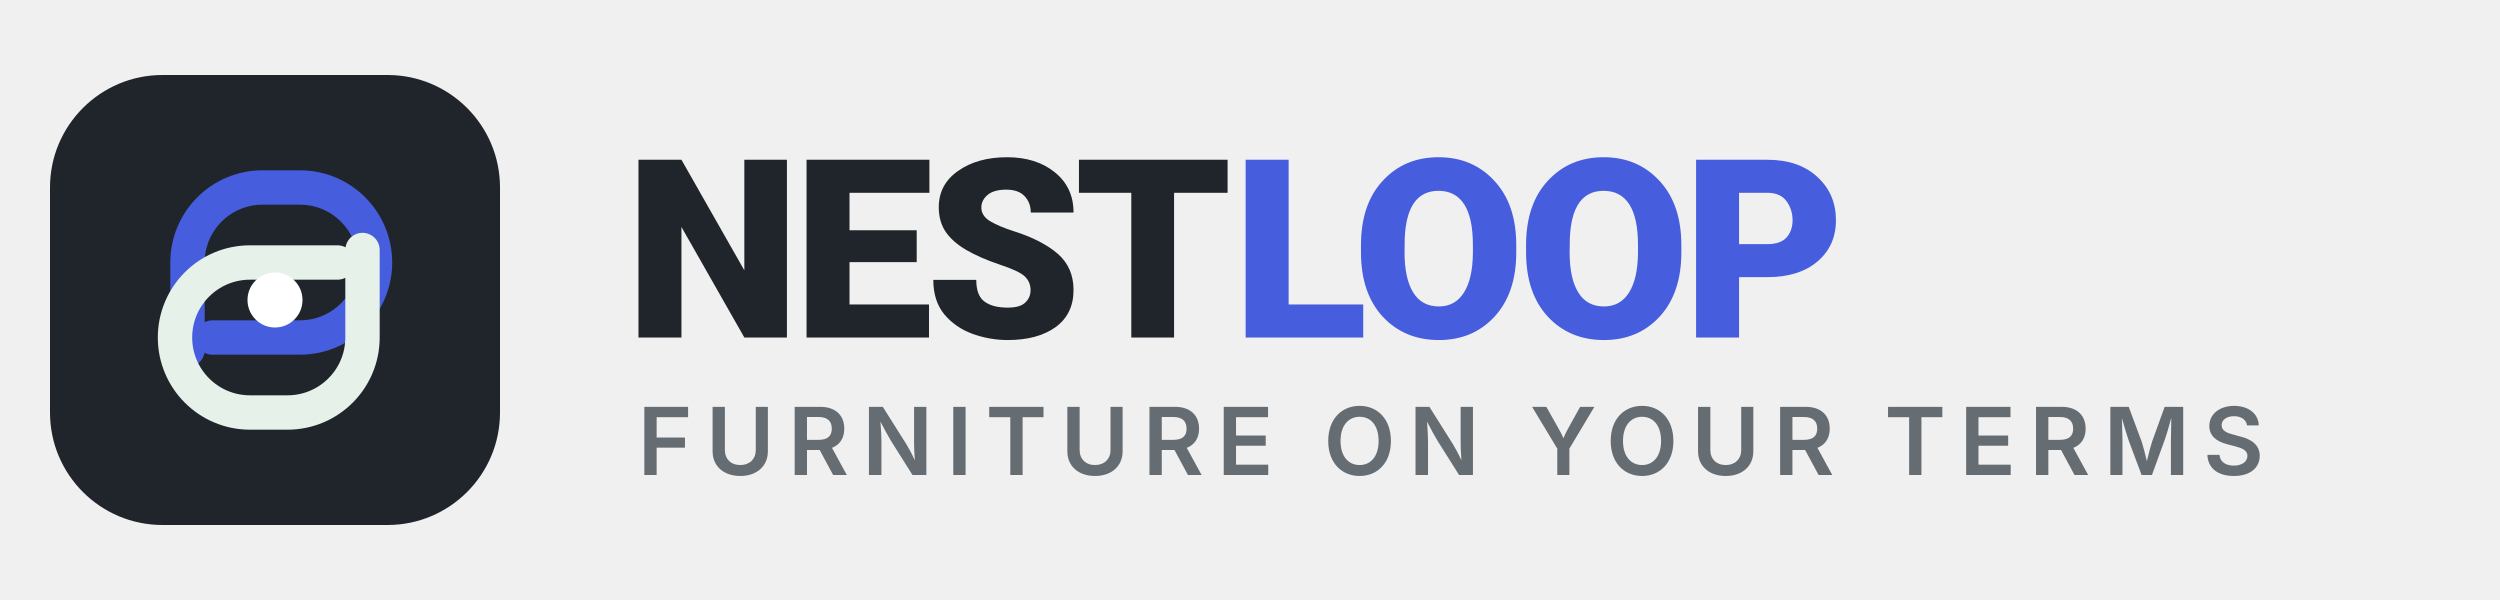
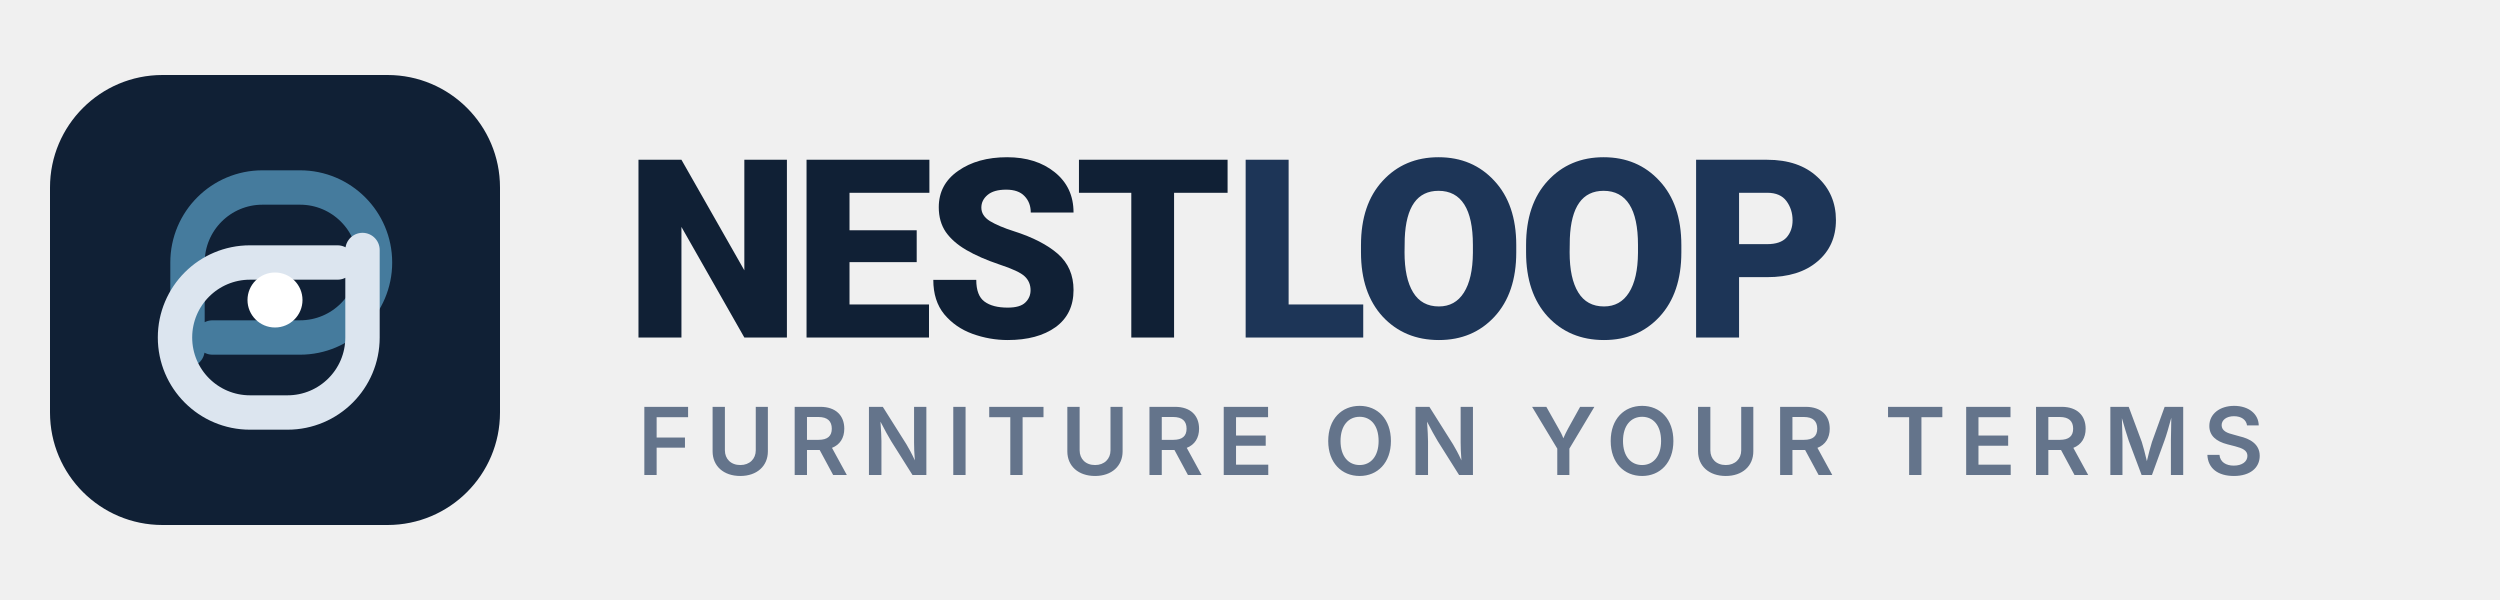
<svg xmlns="http://www.w3.org/2000/svg" viewBox="0 0 200 48" width="200" height="48" fill="none">
  <g transform="translate(4, 6)">
-     <rect width="36" height="36" rx="9" fill="#20252B" />
-     <path d="M11 22V15C11 11.686 13.686 9 17 9H20C23.314 9 26 11.686 26 15C26 18.314 23.314 21 20 21H13" stroke="#465DDE" stroke-width="2.75" stroke-linecap="round" stroke-linejoin="round" />
-     <path d="M25 14V21C25 24.314 22.314 27 19 27H16C12.686 27 10 24.314 10 21C10 17.686 12.686 15 16 15H23" stroke="#E6F1E9" stroke-width="2.75" stroke-linecap="round" stroke-linejoin="round" />
+     <rect width="36" height="36" rx="9" fill="#102035" />
+     <path d="M11 22V15C11 11.686 13.686 9 17 9H20C23.314 9 26 11.686 26 15C26 18.314 23.314 21 20 21H13" stroke="#457B9D" stroke-width="2.75" stroke-linecap="round" stroke-linejoin="round" />
+     <path d="M25 14V21C25 24.314 22.314 27 19 27H16C12.686 27 10 24.314 10 21C10 17.686 12.686 15 16 15H23" stroke="#DCE5EF" stroke-width="2.75" stroke-linecap="round" stroke-linejoin="round" />
    <circle cx="18" cy="18" r="2.2" fill="#FFFFFF" />
  </g>
-   <text x="50" y="27" font-family="'Plus Jakarta Sans', 'Manrope', -apple-system, BlinkMacSystemFont, 'Segoe UI', Roboto, sans-serif" font-weight="800" font-size="20" letter-spacing="-0.03em" fill="#20252B">NEST<tspan fill="#465DDE">LOOP</tspan>
+   <text x="50" y="27" font-family="'Plus Jakarta Sans', 'Manrope', -apple-system, BlinkMacSystemFont, 'Segoe UI', Roboto, sans-serif" font-weight="800" font-size="20" letter-spacing="-0.03em" fill="#102035">NEST<tspan fill="#1D3557">LOOP</tspan>
  </text>
-   <text x="51" y="38" font-family="'Inter', -apple-system, BlinkMacSystemFont, 'Segoe UI', Roboto, sans-serif" font-weight="600" font-size="7.5" letter-spacing="0.14em" fill="#656D73">FURNITURE ON YOUR TERMS</text>
+   <text x="51" y="38" font-family="'Inter', -apple-system, BlinkMacSystemFont, 'Segoe UI', Roboto, sans-serif" font-weight="600" font-size="7.5" letter-spacing="0.14em" fill="#64748B">FURNITURE ON YOUR TERMS</text>
</svg>
